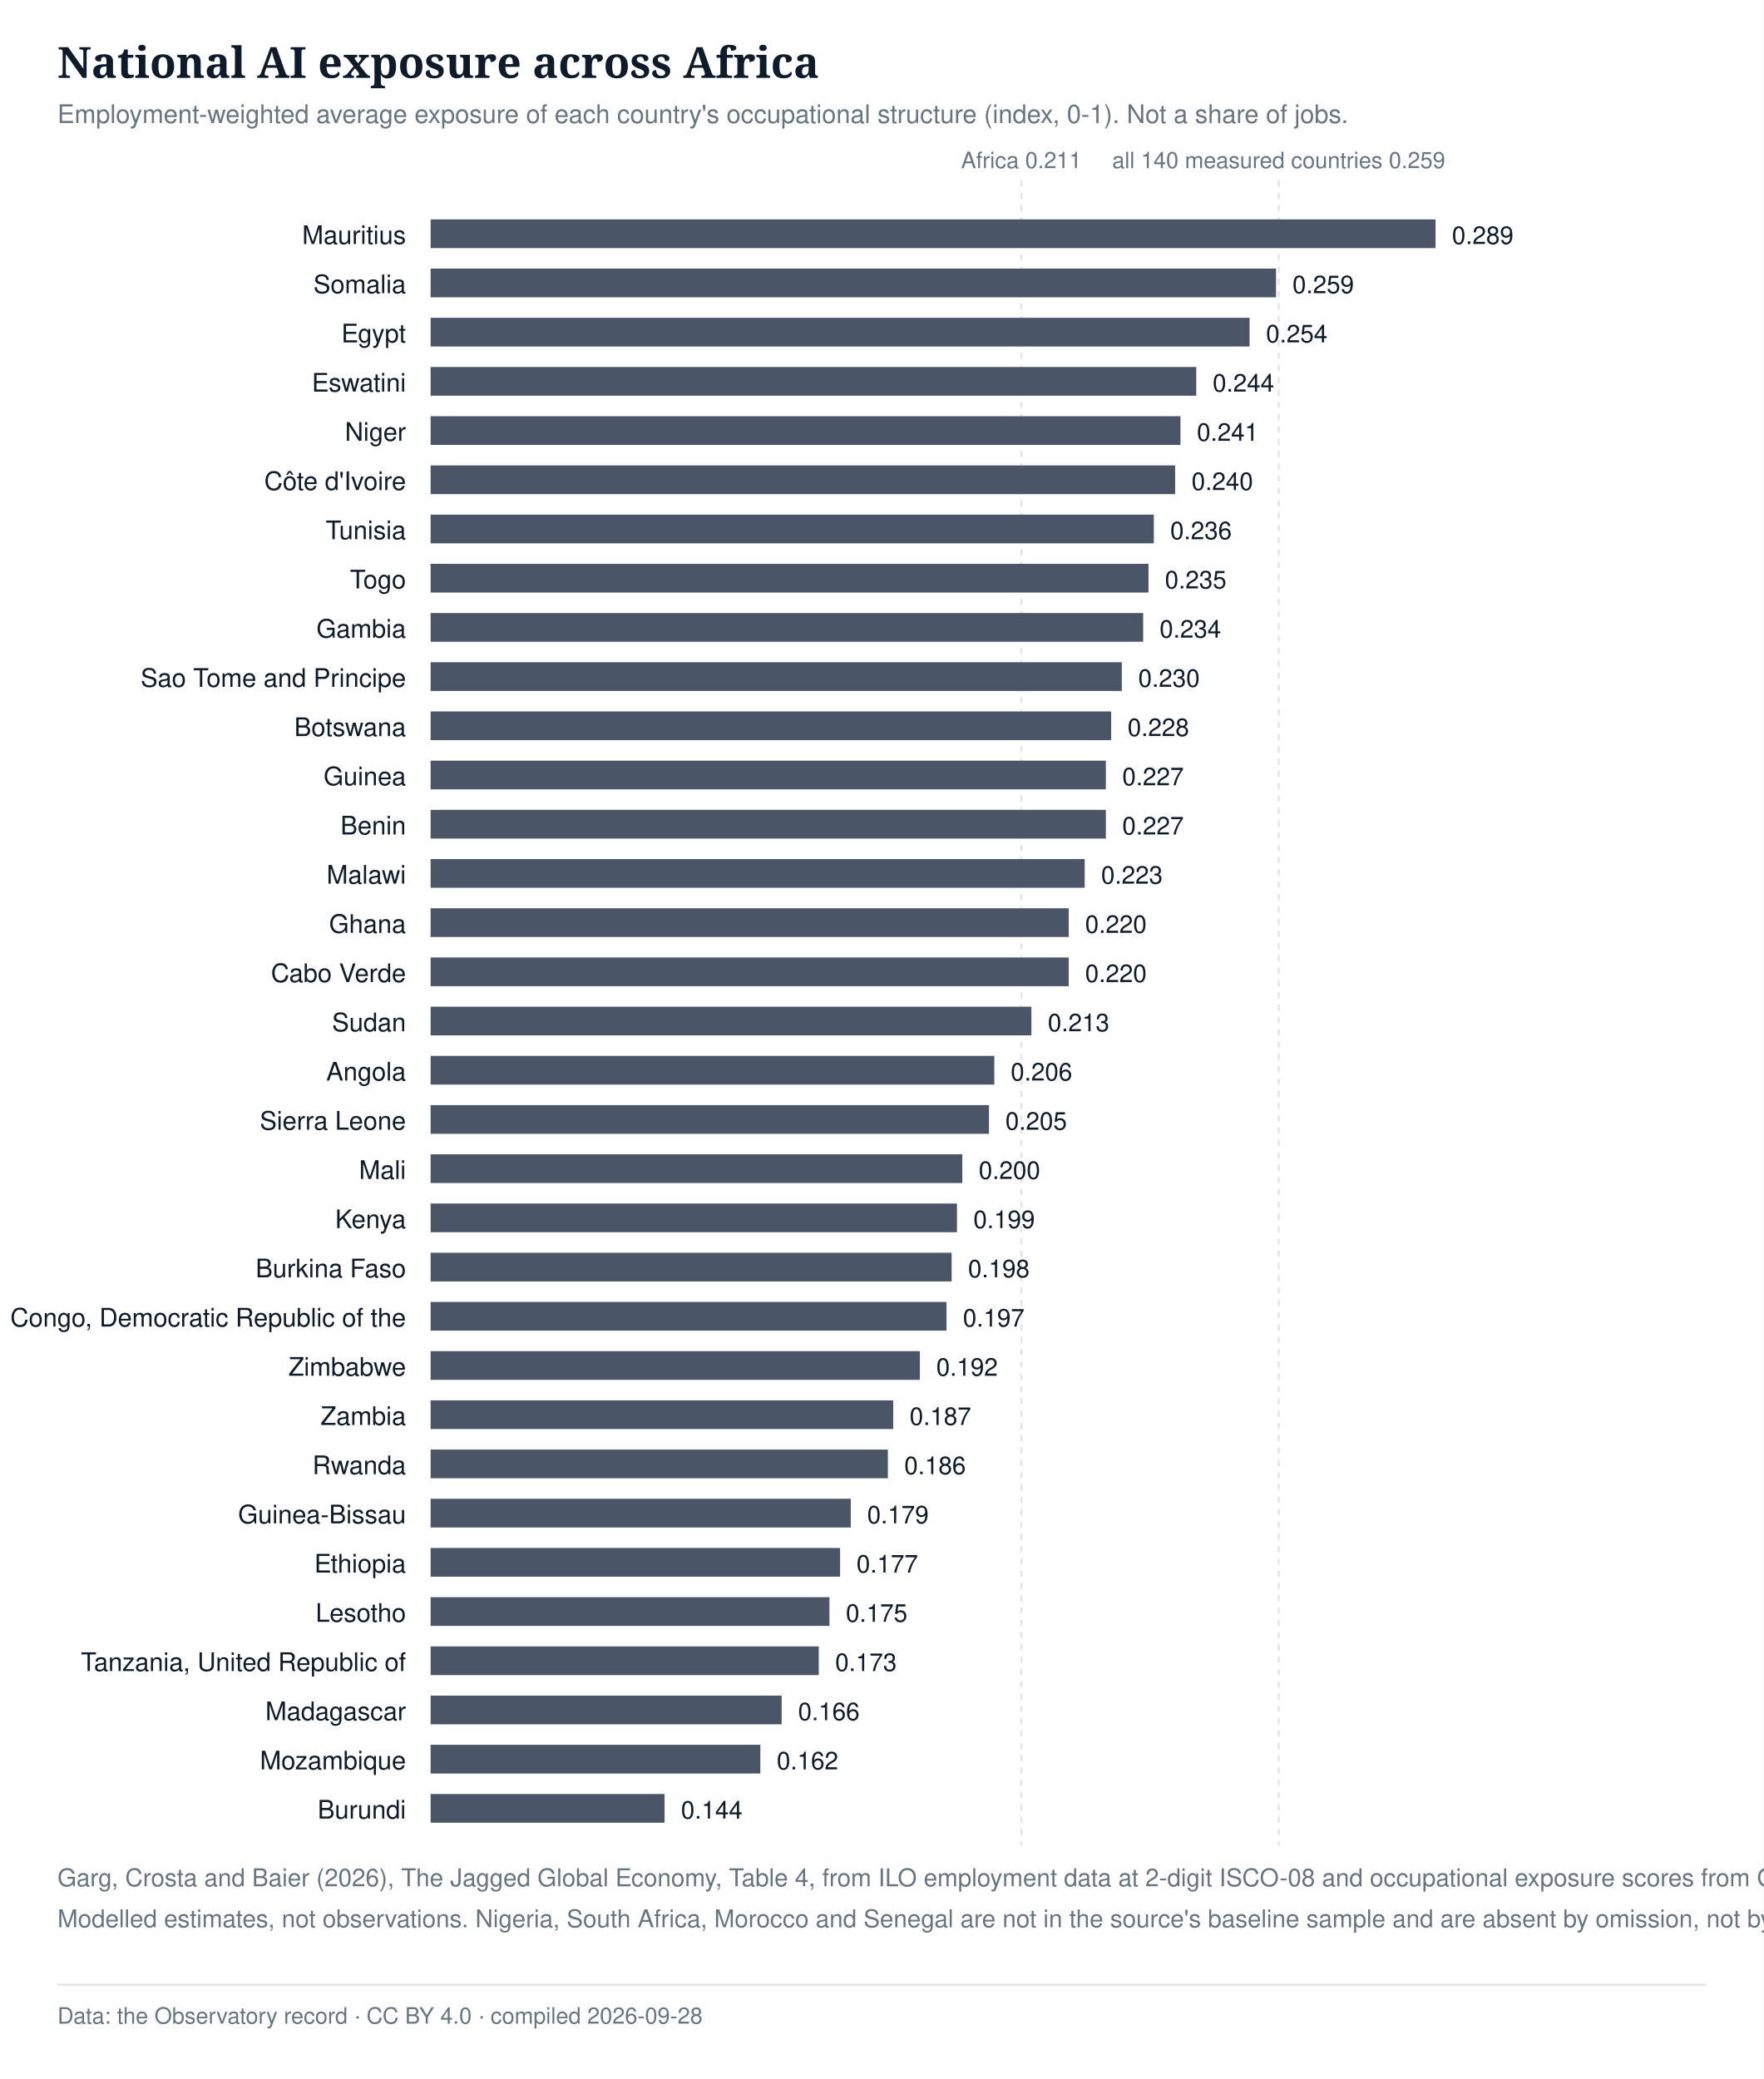
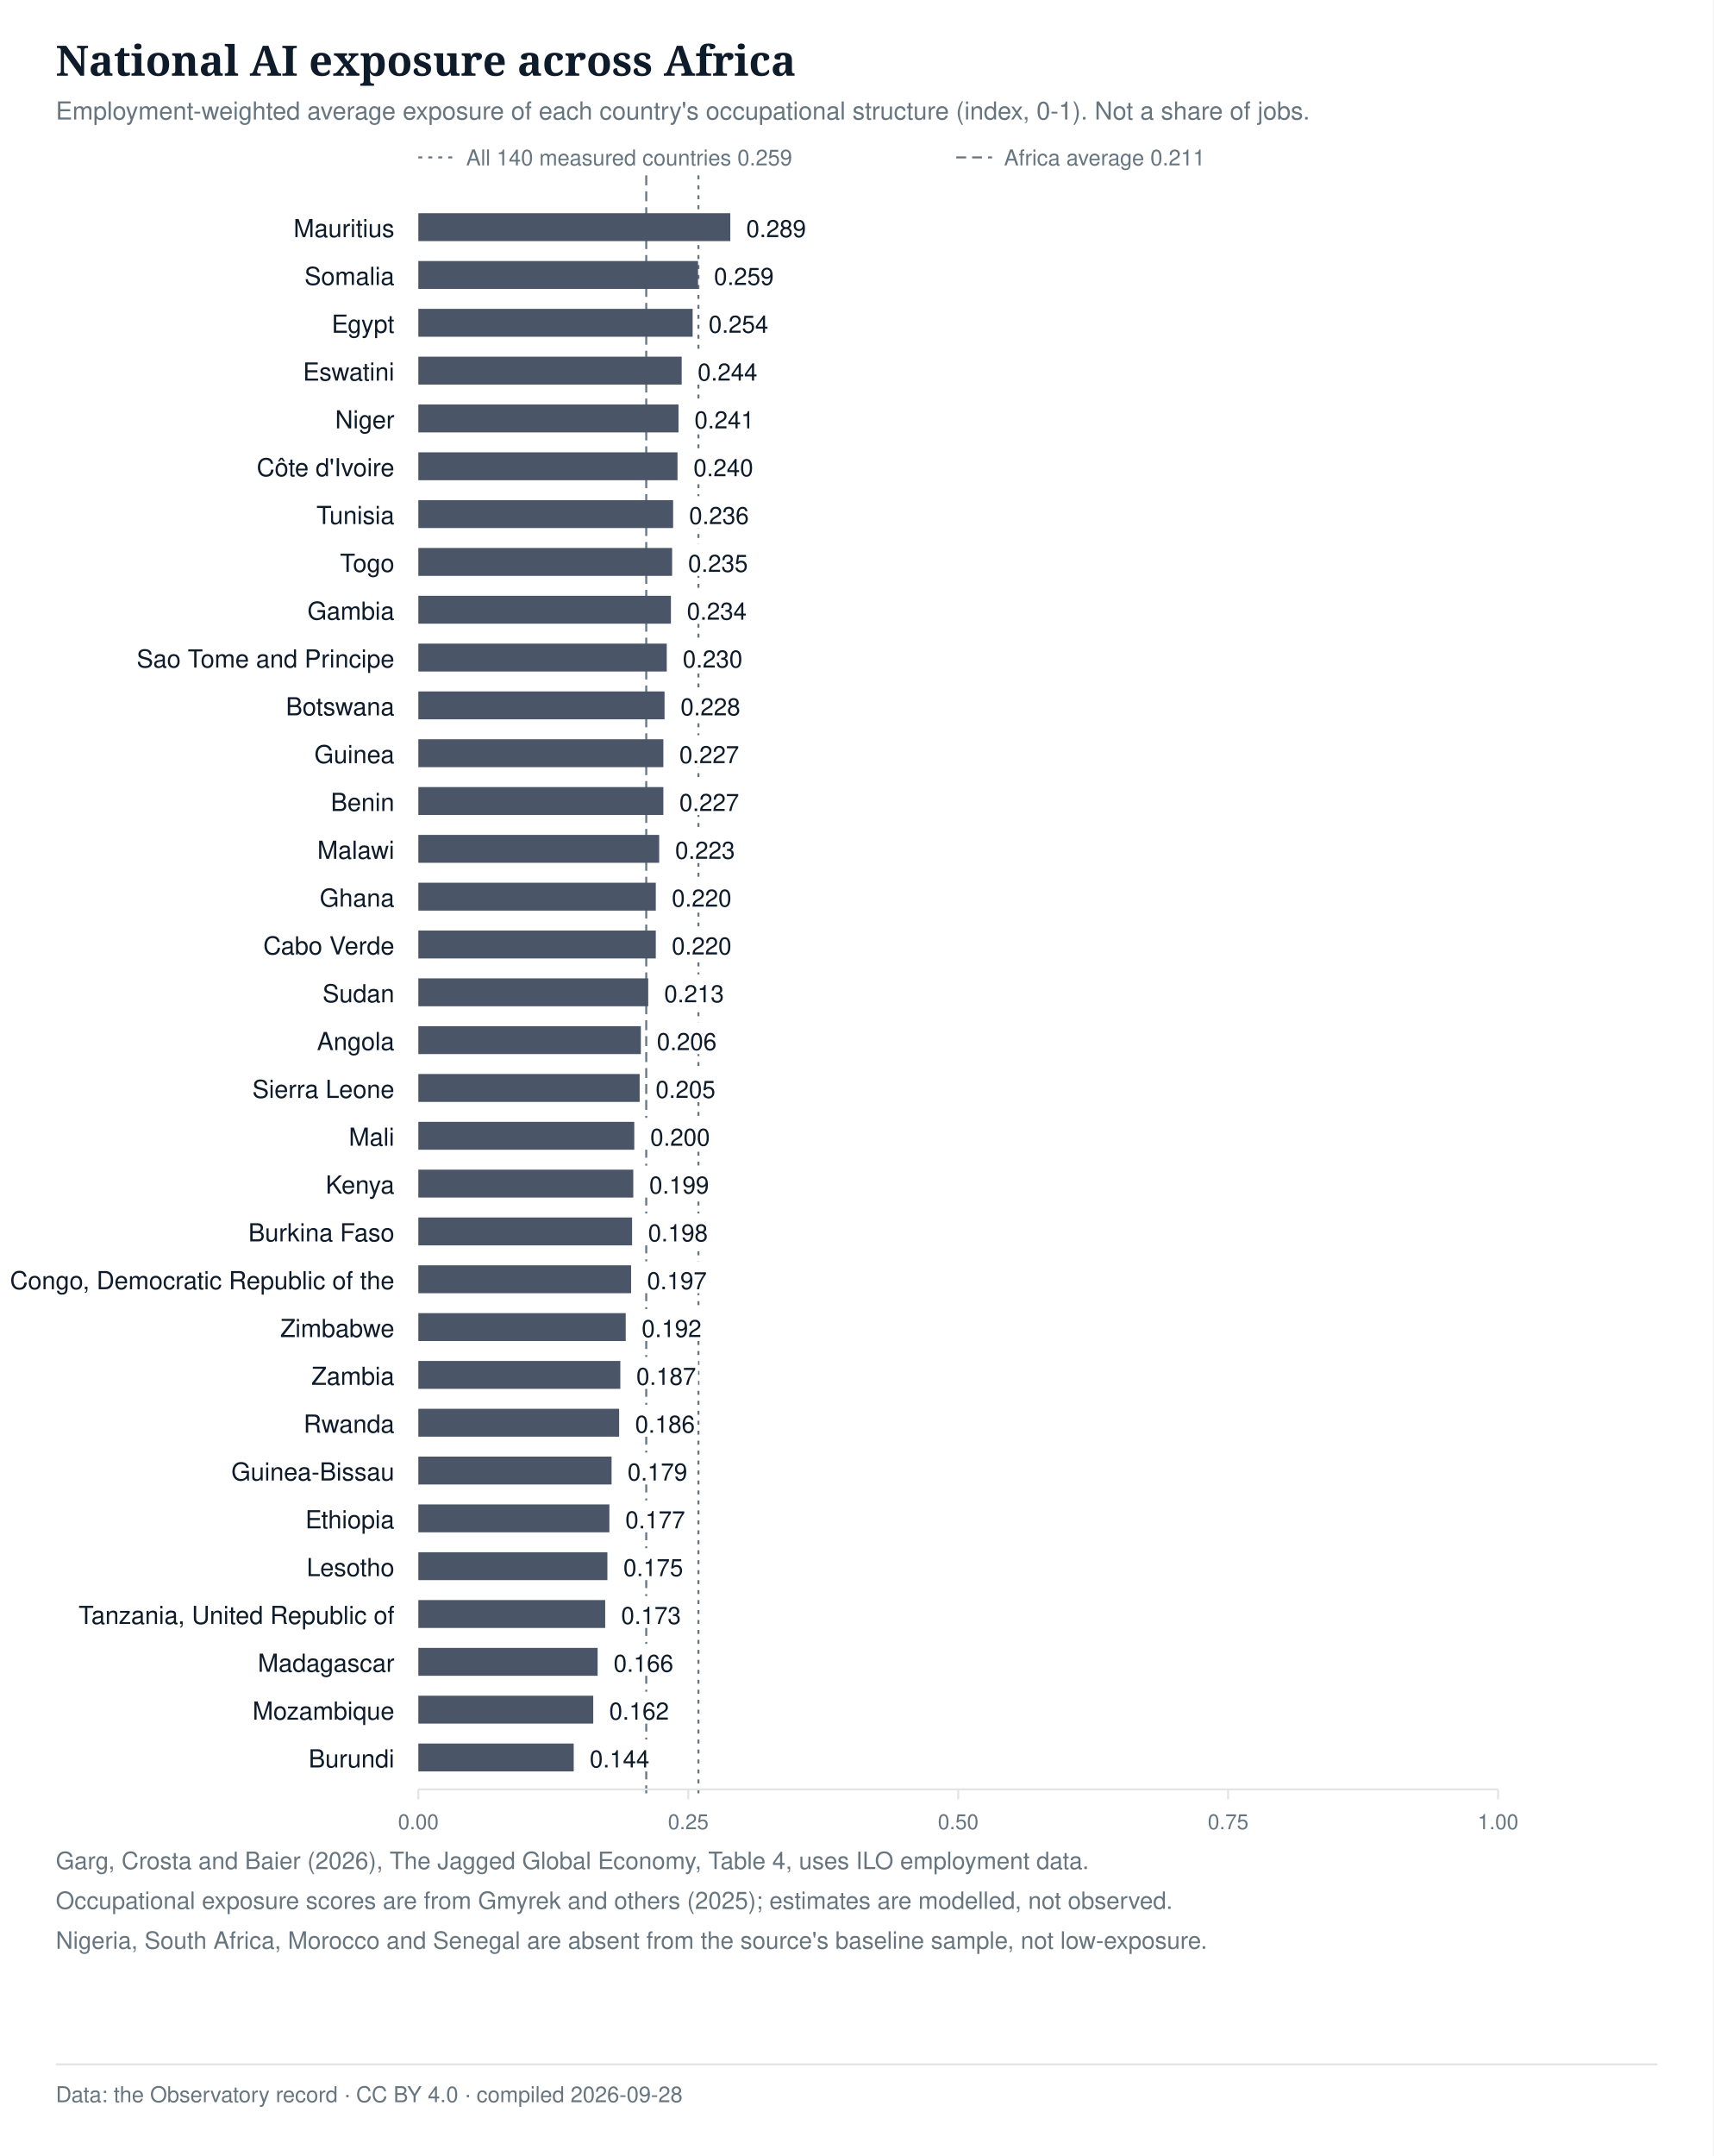
- <svg xmlns="http://www.w3.org/2000/svg" viewBox="0 0 860 1014" width="860" height="1014" role="img" aria-label="National AI exposure across 33 African countries. Mauritius is highest at 0.289 and Burundi lowest at 0.144, against an African average of 0.211 and an average of 0.259 across all 140 measured countries. The index is the employment-weighted average exposure of a country's occupational structure, not a share of jobs.">
-   <rect width="860" height="1014" fill="#FFFFFF" />
+ <svg xmlns="http://www.w3.org/2000/svg" viewBox="0 0 860 1082" width="860" height="1082" role="img" aria-label="National AI exposure across 33 African countries. Mauritius is highest at 0.289 and Burundi lowest at 0.144, against an African average of 0.211 and an average of 0.259 across all 140 measured countries. The index is the employment-weighted average exposure of a country's occupational structure, not a share of jobs.">
+   <rect width="860" height="1082" fill="#FFFFFF" />
  <text x="28" y="38" font-family="'Source Serif 4',Georgia,serif" font-size="21" font-weight="600" fill="#0D1B2A">National AI exposure across Africa</text>
  <text x="28" y="60.0" font-family="IBM Plex Sans,-apple-system,'Segoe UI',Helvetica,Arial,sans-serif" font-size="12.5" fill="#66757F">Employment-weighted average exposure of each country's occupational structure (index, 0-1). Not a share of jobs.</text>
-   <line x1="623.6" y1="88" x2="623.6" y2="900" stroke="#E2E5E2" stroke-width="1" stroke-dasharray="3 3" />
-   <text x="623.6" y="82" text-anchor="middle" font-family="IBM Plex Sans,-apple-system,'Segoe UI',Helvetica,Arial,sans-serif" font-size="11" fill="#66757F">all 140 measured countries 0.259</text>
-   <line x1="498.1" y1="88" x2="498.1" y2="900" stroke="#E2E5E2" stroke-width="1" stroke-dasharray="3 3" />
-   <text x="498.1" y="82" text-anchor="middle" font-family="IBM Plex Sans,-apple-system,'Segoe UI',Helvetica,Arial,sans-serif" font-size="11" fill="#66757F">Africa 0.211</text>
+   <line x1="350.6" y1="88" x2="350.6" y2="900" stroke="#66757F" stroke-width="1" stroke-dasharray="2 3" />
+   <line x1="210" y1="79" x2="228" y2="79" stroke="#66757F" stroke-width="1" stroke-dasharray="2 3" />
+   <text x="234" y="83" font-family="IBM Plex Sans,-apple-system,'Segoe UI',Helvetica,Arial,sans-serif" font-size="11" fill="#66757F">All 140 measured countries 0.259</text>
+   <line x1="324.4" y1="88" x2="324.4" y2="900" stroke="#66757F" stroke-width="1" stroke-dasharray="5 3" />
+   <line x1="480" y1="79" x2="498" y2="79" stroke="#66757F" stroke-width="1" stroke-dasharray="5 3" />
+   <text x="504" y="83" font-family="IBM Plex Sans,-apple-system,'Segoe UI',Helvetica,Arial,sans-serif" font-size="11" fill="#66757F">Africa average 0.211</text>
  <text x="198" y="119" text-anchor="end" font-family="IBM Plex Sans,-apple-system,'Segoe UI',Helvetica,Arial,sans-serif" font-size="12.5" fill="#0D1B2A">Mauritius</text>
-   <rect x="210" y="107" width="490.1" height="14" fill="#4a5568" />
-   <text x="708.1" y="119" font-family="IBM Plex Sans,-apple-system,'Segoe UI',Helvetica,Arial,sans-serif" font-size="12" fill="#0D1B2A">0.289</text>
+   <rect x="210" y="107" width="156.6" height="14" fill="#4a5568" />
+   <rect x="370.6" y="105" width="35" height="16" fill="#FFFFFF" />
+   <text x="374.6" y="119" font-family="IBM Plex Sans,-apple-system,'Segoe UI',Helvetica,Arial,sans-serif" font-size="12" fill="#0D1B2A">0.289</text>
  <text x="198" y="143" text-anchor="end" font-family="IBM Plex Sans,-apple-system,'Segoe UI',Helvetica,Arial,sans-serif" font-size="12.5" fill="#0D1B2A">Somalia</text>
-   <rect x="210" y="131" width="412.3" height="14" fill="#4a5568" />
-   <text x="630.3" y="143" font-family="IBM Plex Sans,-apple-system,'Segoe UI',Helvetica,Arial,sans-serif" font-size="12" fill="#0D1B2A">0.259</text>
+   <rect x="210" y="131" width="140.4" height="14" fill="#4a5568" />
+   <rect x="354.4" y="129" width="35" height="16" fill="#FFFFFF" />
+   <text x="358.4" y="143" font-family="IBM Plex Sans,-apple-system,'Segoe UI',Helvetica,Arial,sans-serif" font-size="12" fill="#0D1B2A">0.259</text>
  <text x="198" y="167" text-anchor="end" font-family="IBM Plex Sans,-apple-system,'Segoe UI',Helvetica,Arial,sans-serif" font-size="12.5" fill="#0D1B2A">Egypt</text>
-   <rect x="210" y="155" width="399.4" height="14" fill="#4a5568" />
-   <text x="617.4" y="167" font-family="IBM Plex Sans,-apple-system,'Segoe UI',Helvetica,Arial,sans-serif" font-size="12" fill="#0D1B2A">0.254</text>
+   <rect x="210" y="155" width="137.7" height="14" fill="#4a5568" />
+   <rect x="351.7" y="153" width="35" height="16" fill="#FFFFFF" />
+   <text x="355.7" y="167" font-family="IBM Plex Sans,-apple-system,'Segoe UI',Helvetica,Arial,sans-serif" font-size="12" fill="#0D1B2A">0.254</text>
  <text x="198" y="191" text-anchor="end" font-family="IBM Plex Sans,-apple-system,'Segoe UI',Helvetica,Arial,sans-serif" font-size="12.5" fill="#0D1B2A">Eswatini</text>
-   <rect x="210" y="179" width="373.4" height="14" fill="#4a5568" />
-   <text x="591.4" y="191" font-family="IBM Plex Sans,-apple-system,'Segoe UI',Helvetica,Arial,sans-serif" font-size="12" fill="#0D1B2A">0.244</text>
+   <rect x="210" y="179" width="132.2" height="14" fill="#4a5568" />
+   <rect x="346.2" y="177" width="35" height="16" fill="#FFFFFF" />
+   <text x="350.2" y="191" font-family="IBM Plex Sans,-apple-system,'Segoe UI',Helvetica,Arial,sans-serif" font-size="12" fill="#0D1B2A">0.244</text>
  <text x="198" y="215" text-anchor="end" font-family="IBM Plex Sans,-apple-system,'Segoe UI',Helvetica,Arial,sans-serif" font-size="12.5" fill="#0D1B2A">Niger</text>
-   <rect x="210" y="203" width="365.7" height="14" fill="#4a5568" />
-   <text x="583.7" y="215" font-family="IBM Plex Sans,-apple-system,'Segoe UI',Helvetica,Arial,sans-serif" font-size="12" fill="#0D1B2A">0.241</text>
+   <rect x="210" y="203" width="130.6" height="14" fill="#4a5568" />
+   <rect x="344.6" y="201" width="35" height="16" fill="#FFFFFF" />
+   <text x="348.6" y="215" font-family="IBM Plex Sans,-apple-system,'Segoe UI',Helvetica,Arial,sans-serif" font-size="12" fill="#0D1B2A">0.241</text>
  <text x="198" y="239" text-anchor="end" font-family="IBM Plex Sans,-apple-system,'Segoe UI',Helvetica,Arial,sans-serif" font-size="12.5" fill="#0D1B2A">Côte d'Ivoire</text>
-   <rect x="210" y="227" width="363.1" height="14" fill="#4a5568" />
-   <text x="581.1" y="239" font-family="IBM Plex Sans,-apple-system,'Segoe UI',Helvetica,Arial,sans-serif" font-size="12" fill="#0D1B2A">0.240</text>
+   <rect x="210" y="227" width="130.1" height="14" fill="#4a5568" />
+   <rect x="344.1" y="225" width="35" height="16" fill="#FFFFFF" />
+   <text x="348.1" y="239" font-family="IBM Plex Sans,-apple-system,'Segoe UI',Helvetica,Arial,sans-serif" font-size="12" fill="#0D1B2A">0.240</text>
  <text x="198" y="263" text-anchor="end" font-family="IBM Plex Sans,-apple-system,'Segoe UI',Helvetica,Arial,sans-serif" font-size="12.5" fill="#0D1B2A">Tunisia</text>
-   <rect x="210" y="251" width="352.7" height="14" fill="#4a5568" />
-   <text x="570.7" y="263" font-family="IBM Plex Sans,-apple-system,'Segoe UI',Helvetica,Arial,sans-serif" font-size="12" fill="#0D1B2A">0.236</text>
+   <rect x="210" y="251" width="127.9" height="14" fill="#4a5568" />
+   <rect x="341.9" y="249" width="35" height="16" fill="#FFFFFF" />
+   <text x="345.9" y="263" font-family="IBM Plex Sans,-apple-system,'Segoe UI',Helvetica,Arial,sans-serif" font-size="12" fill="#0D1B2A">0.236</text>
  <text x="198" y="287" text-anchor="end" font-family="IBM Plex Sans,-apple-system,'Segoe UI',Helvetica,Arial,sans-serif" font-size="12.5" fill="#0D1B2A">Togo</text>
-   <rect x="210" y="275" width="350.1" height="14" fill="#4a5568" />
-   <text x="568.1" y="287" font-family="IBM Plex Sans,-apple-system,'Segoe UI',Helvetica,Arial,sans-serif" font-size="12" fill="#0D1B2A">0.235</text>
+   <rect x="210" y="275" width="127.4" height="14" fill="#4a5568" />
+   <rect x="341.4" y="273" width="35" height="16" fill="#FFFFFF" />
+   <text x="345.4" y="287" font-family="IBM Plex Sans,-apple-system,'Segoe UI',Helvetica,Arial,sans-serif" font-size="12" fill="#0D1B2A">0.235</text>
  <text x="198" y="311" text-anchor="end" font-family="IBM Plex Sans,-apple-system,'Segoe UI',Helvetica,Arial,sans-serif" font-size="12.5" fill="#0D1B2A">Gambia</text>
-   <rect x="210" y="299" width="347.5" height="14" fill="#4a5568" />
-   <text x="565.5" y="311" font-family="IBM Plex Sans,-apple-system,'Segoe UI',Helvetica,Arial,sans-serif" font-size="12" fill="#0D1B2A">0.234</text>
+   <rect x="210" y="299" width="126.8" height="14" fill="#4a5568" />
+   <rect x="340.8" y="297" width="35" height="16" fill="#FFFFFF" />
+   <text x="344.8" y="311" font-family="IBM Plex Sans,-apple-system,'Segoe UI',Helvetica,Arial,sans-serif" font-size="12" fill="#0D1B2A">0.234</text>
  <text x="198" y="335" text-anchor="end" font-family="IBM Plex Sans,-apple-system,'Segoe UI',Helvetica,Arial,sans-serif" font-size="12.5" fill="#0D1B2A">Sao Tome and Principe</text>
-   <rect x="210" y="323" width="337.1" height="14" fill="#4a5568" />
-   <text x="555.1" y="335" font-family="IBM Plex Sans,-apple-system,'Segoe UI',Helvetica,Arial,sans-serif" font-size="12" fill="#0D1B2A">0.230</text>
+   <rect x="210" y="323" width="124.7" height="14" fill="#4a5568" />
+   <rect x="338.7" y="321" width="35" height="16" fill="#FFFFFF" />
+   <text x="342.7" y="335" font-family="IBM Plex Sans,-apple-system,'Segoe UI',Helvetica,Arial,sans-serif" font-size="12" fill="#0D1B2A">0.230</text>
  <text x="198" y="359" text-anchor="end" font-family="IBM Plex Sans,-apple-system,'Segoe UI',Helvetica,Arial,sans-serif" font-size="12.5" fill="#0D1B2A">Botswana</text>
-   <rect x="210" y="347" width="331.9" height="14" fill="#4a5568" />
-   <text x="549.9" y="359" font-family="IBM Plex Sans,-apple-system,'Segoe UI',Helvetica,Arial,sans-serif" font-size="12" fill="#0D1B2A">0.228</text>
+   <rect x="210" y="347" width="123.6" height="14" fill="#4a5568" />
+   <rect x="337.6" y="345" width="35" height="16" fill="#FFFFFF" />
+   <text x="341.6" y="359" font-family="IBM Plex Sans,-apple-system,'Segoe UI',Helvetica,Arial,sans-serif" font-size="12" fill="#0D1B2A">0.228</text>
  <text x="198" y="383" text-anchor="end" font-family="IBM Plex Sans,-apple-system,'Segoe UI',Helvetica,Arial,sans-serif" font-size="12.5" fill="#0D1B2A">Guinea</text>
-   <rect x="210" y="371" width="329.3" height="14" fill="#4a5568" />
-   <text x="547.3" y="383" font-family="IBM Plex Sans,-apple-system,'Segoe UI',Helvetica,Arial,sans-serif" font-size="12" fill="#0D1B2A">0.227</text>
+   <rect x="210" y="371" width="123.0" height="14" fill="#4a5568" />
+   <rect x="337.0" y="369" width="35" height="16" fill="#FFFFFF" />
+   <text x="341.0" y="383" font-family="IBM Plex Sans,-apple-system,'Segoe UI',Helvetica,Arial,sans-serif" font-size="12" fill="#0D1B2A">0.227</text>
  <text x="198" y="407" text-anchor="end" font-family="IBM Plex Sans,-apple-system,'Segoe UI',Helvetica,Arial,sans-serif" font-size="12.5" fill="#0D1B2A">Benin</text>
-   <rect x="210" y="395" width="329.3" height="14" fill="#4a5568" />
-   <text x="547.3" y="407" font-family="IBM Plex Sans,-apple-system,'Segoe UI',Helvetica,Arial,sans-serif" font-size="12" fill="#0D1B2A">0.227</text>
+   <rect x="210" y="395" width="123.0" height="14" fill="#4a5568" />
+   <rect x="337.0" y="393" width="35" height="16" fill="#FFFFFF" />
+   <text x="341.0" y="407" font-family="IBM Plex Sans,-apple-system,'Segoe UI',Helvetica,Arial,sans-serif" font-size="12" fill="#0D1B2A">0.227</text>
  <text x="198" y="431" text-anchor="end" font-family="IBM Plex Sans,-apple-system,'Segoe UI',Helvetica,Arial,sans-serif" font-size="12.5" fill="#0D1B2A">Malawi</text>
-   <rect x="210" y="419" width="319.0" height="14" fill="#4a5568" />
-   <text x="537.0" y="431" font-family="IBM Plex Sans,-apple-system,'Segoe UI',Helvetica,Arial,sans-serif" font-size="12" fill="#0D1B2A">0.223</text>
+   <rect x="210" y="419" width="120.9" height="14" fill="#4a5568" />
+   <rect x="334.9" y="417" width="35" height="16" fill="#FFFFFF" />
+   <text x="338.9" y="431" font-family="IBM Plex Sans,-apple-system,'Segoe UI',Helvetica,Arial,sans-serif" font-size="12" fill="#0D1B2A">0.223</text>
  <text x="198" y="455" text-anchor="end" font-family="IBM Plex Sans,-apple-system,'Segoe UI',Helvetica,Arial,sans-serif" font-size="12.5" fill="#0D1B2A">Ghana</text>
-   <rect x="210" y="443" width="311.2" height="14" fill="#4a5568" />
-   <text x="529.2" y="455" font-family="IBM Plex Sans,-apple-system,'Segoe UI',Helvetica,Arial,sans-serif" font-size="12" fill="#0D1B2A">0.220</text>
+   <rect x="210" y="443" width="119.2" height="14" fill="#4a5568" />
+   <rect x="333.2" y="441" width="35" height="16" fill="#FFFFFF" />
+   <text x="337.2" y="455" font-family="IBM Plex Sans,-apple-system,'Segoe UI',Helvetica,Arial,sans-serif" font-size="12" fill="#0D1B2A">0.220</text>
  <text x="198" y="479" text-anchor="end" font-family="IBM Plex Sans,-apple-system,'Segoe UI',Helvetica,Arial,sans-serif" font-size="12.5" fill="#0D1B2A">Cabo Verde</text>
-   <rect x="210" y="467" width="311.2" height="14" fill="#4a5568" />
-   <text x="529.2" y="479" font-family="IBM Plex Sans,-apple-system,'Segoe UI',Helvetica,Arial,sans-serif" font-size="12" fill="#0D1B2A">0.220</text>
+   <rect x="210" y="467" width="119.2" height="14" fill="#4a5568" />
+   <rect x="333.2" y="465" width="35" height="16" fill="#FFFFFF" />
+   <text x="337.2" y="479" font-family="IBM Plex Sans,-apple-system,'Segoe UI',Helvetica,Arial,sans-serif" font-size="12" fill="#0D1B2A">0.220</text>
  <text x="198" y="503" text-anchor="end" font-family="IBM Plex Sans,-apple-system,'Segoe UI',Helvetica,Arial,sans-serif" font-size="12.5" fill="#0D1B2A">Sudan</text>
-   <rect x="210" y="491" width="293.0" height="14" fill="#4a5568" />
-   <text x="511.0" y="503" font-family="IBM Plex Sans,-apple-system,'Segoe UI',Helvetica,Arial,sans-serif" font-size="12" fill="#0D1B2A">0.213</text>
+   <rect x="210" y="491" width="115.4" height="14" fill="#4a5568" />
+   <rect x="329.4" y="489" width="35" height="16" fill="#FFFFFF" />
+   <text x="333.4" y="503" font-family="IBM Plex Sans,-apple-system,'Segoe UI',Helvetica,Arial,sans-serif" font-size="12" fill="#0D1B2A">0.213</text>
  <text x="198" y="527" text-anchor="end" font-family="IBM Plex Sans,-apple-system,'Segoe UI',Helvetica,Arial,sans-serif" font-size="12.5" fill="#0D1B2A">Angola</text>
-   <rect x="210" y="515" width="274.9" height="14" fill="#4a5568" />
-   <text x="492.9" y="527" font-family="IBM Plex Sans,-apple-system,'Segoe UI',Helvetica,Arial,sans-serif" font-size="12" fill="#0D1B2A">0.206</text>
+   <rect x="210" y="515" width="111.7" height="14" fill="#4a5568" />
+   <rect x="325.7" y="513" width="35" height="16" fill="#FFFFFF" />
+   <text x="329.7" y="527" font-family="IBM Plex Sans,-apple-system,'Segoe UI',Helvetica,Arial,sans-serif" font-size="12" fill="#0D1B2A">0.206</text>
  <text x="198" y="551" text-anchor="end" font-family="IBM Plex Sans,-apple-system,'Segoe UI',Helvetica,Arial,sans-serif" font-size="12.5" fill="#0D1B2A">Sierra Leone</text>
-   <rect x="210" y="539" width="272.3" height="14" fill="#4a5568" />
-   <text x="490.3" y="551" font-family="IBM Plex Sans,-apple-system,'Segoe UI',Helvetica,Arial,sans-serif" font-size="12" fill="#0D1B2A">0.205</text>
+   <rect x="210" y="539" width="111.1" height="14" fill="#4a5568" />
+   <rect x="325.1" y="537" width="35" height="16" fill="#FFFFFF" />
+   <text x="329.1" y="551" font-family="IBM Plex Sans,-apple-system,'Segoe UI',Helvetica,Arial,sans-serif" font-size="12" fill="#0D1B2A">0.205</text>
  <text x="198" y="575" text-anchor="end" font-family="IBM Plex Sans,-apple-system,'Segoe UI',Helvetica,Arial,sans-serif" font-size="12.5" fill="#0D1B2A">Mali</text>
-   <rect x="210" y="563" width="259.3" height="14" fill="#4a5568" />
-   <text x="477.3" y="575" font-family="IBM Plex Sans,-apple-system,'Segoe UI',Helvetica,Arial,sans-serif" font-size="12" fill="#0D1B2A">0.200</text>
+   <rect x="210" y="563" width="108.4" height="14" fill="#4a5568" />
+   <rect x="322.4" y="561" width="35" height="16" fill="#FFFFFF" />
+   <text x="326.4" y="575" font-family="IBM Plex Sans,-apple-system,'Segoe UI',Helvetica,Arial,sans-serif" font-size="12" fill="#0D1B2A">0.200</text>
  <text x="198" y="599" text-anchor="end" font-family="IBM Plex Sans,-apple-system,'Segoe UI',Helvetica,Arial,sans-serif" font-size="12.5" fill="#0D1B2A">Kenya</text>
-   <rect x="210" y="587" width="256.7" height="14" fill="#4a5568" />
-   <text x="474.7" y="599" font-family="IBM Plex Sans,-apple-system,'Segoe UI',Helvetica,Arial,sans-serif" font-size="12" fill="#0D1B2A">0.199</text>
+   <rect x="210" y="587" width="107.9" height="14" fill="#4a5568" />
+   <rect x="321.9" y="585" width="35" height="16" fill="#FFFFFF" />
+   <text x="325.9" y="599" font-family="IBM Plex Sans,-apple-system,'Segoe UI',Helvetica,Arial,sans-serif" font-size="12" fill="#0D1B2A">0.199</text>
  <text x="198" y="623" text-anchor="end" font-family="IBM Plex Sans,-apple-system,'Segoe UI',Helvetica,Arial,sans-serif" font-size="12.5" fill="#0D1B2A">Burkina Faso</text>
-   <rect x="210" y="611" width="254.1" height="14" fill="#4a5568" />
-   <text x="472.1" y="623" font-family="IBM Plex Sans,-apple-system,'Segoe UI',Helvetica,Arial,sans-serif" font-size="12" fill="#0D1B2A">0.198</text>
+   <rect x="210" y="611" width="107.3" height="14" fill="#4a5568" />
+   <rect x="321.3" y="609" width="35" height="16" fill="#FFFFFF" />
+   <text x="325.3" y="623" font-family="IBM Plex Sans,-apple-system,'Segoe UI',Helvetica,Arial,sans-serif" font-size="12" fill="#0D1B2A">0.198</text>
  <text x="198" y="647" text-anchor="end" font-family="IBM Plex Sans,-apple-system,'Segoe UI',Helvetica,Arial,sans-serif" font-size="12.5" fill="#0D1B2A">Congo, Democratic Republic of the</text>
-   <rect x="210" y="635" width="251.6" height="14" fill="#4a5568" />
-   <text x="469.6" y="647" font-family="IBM Plex Sans,-apple-system,'Segoe UI',Helvetica,Arial,sans-serif" font-size="12" fill="#0D1B2A">0.197</text>
+   <rect x="210" y="635" width="106.8" height="14" fill="#4a5568" />
+   <rect x="320.8" y="633" width="35" height="16" fill="#FFFFFF" />
+   <text x="324.8" y="647" font-family="IBM Plex Sans,-apple-system,'Segoe UI',Helvetica,Arial,sans-serif" font-size="12" fill="#0D1B2A">0.197</text>
  <text x="198" y="671" text-anchor="end" font-family="IBM Plex Sans,-apple-system,'Segoe UI',Helvetica,Arial,sans-serif" font-size="12.5" fill="#0D1B2A">Zimbabwe</text>
-   <rect x="210" y="659" width="238.6" height="14" fill="#4a5568" />
-   <text x="456.6" y="671" font-family="IBM Plex Sans,-apple-system,'Segoe UI',Helvetica,Arial,sans-serif" font-size="12" fill="#0D1B2A">0.192</text>
+   <rect x="210" y="659" width="104.1" height="14" fill="#4a5568" />
+   <rect x="318.1" y="657" width="35" height="16" fill="#FFFFFF" />
+   <text x="322.1" y="671" font-family="IBM Plex Sans,-apple-system,'Segoe UI',Helvetica,Arial,sans-serif" font-size="12" fill="#0D1B2A">0.192</text>
  <text x="198" y="695" text-anchor="end" font-family="IBM Plex Sans,-apple-system,'Segoe UI',Helvetica,Arial,sans-serif" font-size="12.5" fill="#0D1B2A">Zambia</text>
-   <rect x="210" y="683" width="225.6" height="14" fill="#4a5568" />
-   <text x="443.6" y="695" font-family="IBM Plex Sans,-apple-system,'Segoe UI',Helvetica,Arial,sans-serif" font-size="12" fill="#0D1B2A">0.187</text>
+   <rect x="210" y="683" width="101.4" height="14" fill="#4a5568" />
+   <rect x="315.4" y="681" width="35" height="16" fill="#FFFFFF" />
+   <text x="319.4" y="695" font-family="IBM Plex Sans,-apple-system,'Segoe UI',Helvetica,Arial,sans-serif" font-size="12" fill="#0D1B2A">0.187</text>
  <text x="198" y="719" text-anchor="end" font-family="IBM Plex Sans,-apple-system,'Segoe UI',Helvetica,Arial,sans-serif" font-size="12.5" fill="#0D1B2A">Rwanda</text>
-   <rect x="210" y="707" width="223.0" height="14" fill="#4a5568" />
-   <text x="441.0" y="719" font-family="IBM Plex Sans,-apple-system,'Segoe UI',Helvetica,Arial,sans-serif" font-size="12" fill="#0D1B2A">0.186</text>
+   <rect x="210" y="707" width="100.8" height="14" fill="#4a5568" />
+   <rect x="314.8" y="705" width="35" height="16" fill="#FFFFFF" />
+   <text x="318.8" y="719" font-family="IBM Plex Sans,-apple-system,'Segoe UI',Helvetica,Arial,sans-serif" font-size="12" fill="#0D1B2A">0.186</text>
  <text x="198" y="743" text-anchor="end" font-family="IBM Plex Sans,-apple-system,'Segoe UI',Helvetica,Arial,sans-serif" font-size="12.5" fill="#0D1B2A">Guinea-Bissau</text>
-   <rect x="210" y="731" width="204.9" height="14" fill="#4a5568" />
-   <text x="422.9" y="743" font-family="IBM Plex Sans,-apple-system,'Segoe UI',Helvetica,Arial,sans-serif" font-size="12" fill="#0D1B2A">0.179</text>
+   <rect x="210" y="731" width="97.0" height="14" fill="#4a5568" />
+   <rect x="311.0" y="729" width="35" height="16" fill="#FFFFFF" />
+   <text x="315.0" y="743" font-family="IBM Plex Sans,-apple-system,'Segoe UI',Helvetica,Arial,sans-serif" font-size="12" fill="#0D1B2A">0.179</text>
  <text x="198" y="767" text-anchor="end" font-family="IBM Plex Sans,-apple-system,'Segoe UI',Helvetica,Arial,sans-serif" font-size="12.5" fill="#0D1B2A">Ethiopia</text>
-   <rect x="210" y="755" width="199.7" height="14" fill="#4a5568" />
-   <text x="417.7" y="767" font-family="IBM Plex Sans,-apple-system,'Segoe UI',Helvetica,Arial,sans-serif" font-size="12" fill="#0D1B2A">0.177</text>
+   <rect x="210" y="755" width="95.9" height="14" fill="#4a5568" />
+   <rect x="309.9" y="753" width="35" height="16" fill="#FFFFFF" />
+   <text x="313.9" y="767" font-family="IBM Plex Sans,-apple-system,'Segoe UI',Helvetica,Arial,sans-serif" font-size="12" fill="#0D1B2A">0.177</text>
  <text x="198" y="791" text-anchor="end" font-family="IBM Plex Sans,-apple-system,'Segoe UI',Helvetica,Arial,sans-serif" font-size="12.5" fill="#0D1B2A">Lesotho</text>
-   <rect x="210" y="779" width="194.5" height="14" fill="#4a5568" />
-   <text x="412.5" y="791" font-family="IBM Plex Sans,-apple-system,'Segoe UI',Helvetica,Arial,sans-serif" font-size="12" fill="#0D1B2A">0.175</text>
+   <rect x="210" y="779" width="94.9" height="14" fill="#4a5568" />
+   <rect x="308.9" y="777" width="35" height="16" fill="#FFFFFF" />
+   <text x="312.9" y="791" font-family="IBM Plex Sans,-apple-system,'Segoe UI',Helvetica,Arial,sans-serif" font-size="12" fill="#0D1B2A">0.175</text>
  <text x="198" y="815" text-anchor="end" font-family="IBM Plex Sans,-apple-system,'Segoe UI',Helvetica,Arial,sans-serif" font-size="12.5" fill="#0D1B2A">Tanzania, United Republic of</text>
-   <rect x="210" y="803" width="189.3" height="14" fill="#4a5568" />
-   <text x="407.3" y="815" font-family="IBM Plex Sans,-apple-system,'Segoe UI',Helvetica,Arial,sans-serif" font-size="12" fill="#0D1B2A">0.173</text>
+   <rect x="210" y="803" width="93.8" height="14" fill="#4a5568" />
+   <rect x="307.8" y="801" width="35" height="16" fill="#FFFFFF" />
+   <text x="311.8" y="815" font-family="IBM Plex Sans,-apple-system,'Segoe UI',Helvetica,Arial,sans-serif" font-size="12" fill="#0D1B2A">0.173</text>
  <text x="198" y="839" text-anchor="end" font-family="IBM Plex Sans,-apple-system,'Segoe UI',Helvetica,Arial,sans-serif" font-size="12.5" fill="#0D1B2A">Madagascar</text>
-   <rect x="210" y="827" width="171.2" height="14" fill="#4a5568" />
-   <text x="389.2" y="839" font-family="IBM Plex Sans,-apple-system,'Segoe UI',Helvetica,Arial,sans-serif" font-size="12" fill="#0D1B2A">0.166</text>
+   <rect x="210" y="827" width="90.0" height="14" fill="#4a5568" />
+   <rect x="304.0" y="825" width="35" height="16" fill="#FFFFFF" />
+   <text x="308.0" y="839" font-family="IBM Plex Sans,-apple-system,'Segoe UI',Helvetica,Arial,sans-serif" font-size="12" fill="#0D1B2A">0.166</text>
  <text x="198" y="863" text-anchor="end" font-family="IBM Plex Sans,-apple-system,'Segoe UI',Helvetica,Arial,sans-serif" font-size="12.5" fill="#0D1B2A">Mozambique</text>
-   <rect x="210" y="851" width="160.8" height="14" fill="#4a5568" />
-   <text x="378.8" y="863" font-family="IBM Plex Sans,-apple-system,'Segoe UI',Helvetica,Arial,sans-serif" font-size="12" fill="#0D1B2A">0.162</text>
+   <rect x="210" y="851" width="87.8" height="14" fill="#4a5568" />
+   <rect x="301.8" y="849" width="35" height="16" fill="#FFFFFF" />
+   <text x="305.8" y="863" font-family="IBM Plex Sans,-apple-system,'Segoe UI',Helvetica,Arial,sans-serif" font-size="12" fill="#0D1B2A">0.162</text>
  <text x="198" y="887" text-anchor="end" font-family="IBM Plex Sans,-apple-system,'Segoe UI',Helvetica,Arial,sans-serif" font-size="12.5" fill="#0D1B2A">Burundi</text>
-   <rect x="210" y="875" width="114.1" height="14" fill="#4a5568" />
-   <text x="332.1" y="887" font-family="IBM Plex Sans,-apple-system,'Segoe UI',Helvetica,Arial,sans-serif" font-size="12" fill="#0D1B2A">0.144</text>
-   <text x="28" y="920" font-family="IBM Plex Sans,-apple-system,'Segoe UI',Helvetica,Arial,sans-serif" font-size="12" fill="#66757F">Garg, Crosta and Baier (2026), The Jagged Global Economy, Table 4, from ILO employment data at 2-digit ISCO-08 and occupational exposure scores from Gmyrek and others (2025).</text>
-   <text x="28" y="940" font-family="IBM Plex Sans,-apple-system,'Segoe UI',Helvetica,Arial,sans-serif" font-size="12" fill="#66757F">Modelled estimates, not observations. Nigeria, South Africa, Morocco and Senegal are not in the source's baseline sample and are absent by omission, not by low exposure.</text>
-   <line x1="28" y1="968" x2="832" y2="968" stroke="#E2E5E2" />
-   <text x="28" y="987" font-family="IBM Plex Sans,-apple-system,'Segoe UI',Helvetica,Arial,sans-serif" font-size="11" fill="#66757F">Data: the Observatory record · CC BY 4.0 · compiled 2026-09-28</text>
+   <rect x="210" y="875" width="78.0" height="14" fill="#4a5568" />
+   <rect x="292.0" y="873" width="35" height="16" fill="#FFFFFF" />
+   <text x="296.0" y="887" font-family="IBM Plex Sans,-apple-system,'Segoe UI',Helvetica,Arial,sans-serif" font-size="12" fill="#0D1B2A">0.144</text>
+   <line x1="210" y1="898" x2="752" y2="898" stroke="#E2E5E2" />
+   <line x1="210.0" y1="898" x2="210.0" y2="903" stroke="#E2E5E2" />
+   <text x="210.0" y="918" text-anchor="middle" font-family="IBM Plex Sans,-apple-system,'Segoe UI',Helvetica,Arial,sans-serif" font-size="10.5" fill="#66757F">0.00</text>
+   <line x1="345.5" y1="898" x2="345.5" y2="903" stroke="#E2E5E2" />
+   <text x="345.5" y="918" text-anchor="middle" font-family="IBM Plex Sans,-apple-system,'Segoe UI',Helvetica,Arial,sans-serif" font-size="10.5" fill="#66757F">0.25</text>
+   <line x1="481.0" y1="898" x2="481.0" y2="903" stroke="#E2E5E2" />
+   <text x="481.0" y="918" text-anchor="middle" font-family="IBM Plex Sans,-apple-system,'Segoe UI',Helvetica,Arial,sans-serif" font-size="10.5" fill="#66757F">0.50</text>
+   <line x1="616.5" y1="898" x2="616.5" y2="903" stroke="#E2E5E2" />
+   <text x="616.5" y="918" text-anchor="middle" font-family="IBM Plex Sans,-apple-system,'Segoe UI',Helvetica,Arial,sans-serif" font-size="10.5" fill="#66757F">0.75</text>
+   <line x1="752.0" y1="898" x2="752.0" y2="903" stroke="#E2E5E2" />
+   <text x="752.0" y="918" text-anchor="middle" font-family="IBM Plex Sans,-apple-system,'Segoe UI',Helvetica,Arial,sans-serif" font-size="10.5" fill="#66757F">1.00</text>
+   <text x="28" y="938" font-family="IBM Plex Sans,-apple-system,'Segoe UI',Helvetica,Arial,sans-serif" font-size="12" fill="#66757F">Garg, Crosta and Baier (2026), The Jagged Global Economy, Table 4, uses ILO employment data.</text>
+   <text x="28" y="958" font-family="IBM Plex Sans,-apple-system,'Segoe UI',Helvetica,Arial,sans-serif" font-size="12" fill="#66757F">Occupational exposure scores are from Gmyrek and others (2025); estimates are modelled, not observed.</text>
+   <text x="28" y="978" font-family="IBM Plex Sans,-apple-system,'Segoe UI',Helvetica,Arial,sans-serif" font-size="12" fill="#66757F">Nigeria, South Africa, Morocco and Senegal are absent from the source's baseline sample, not low-exposure.</text>
+   <line x1="28" y1="1036" x2="832" y2="1036" stroke="#E2E5E2" />
+   <text x="28" y="1055" font-family="IBM Plex Sans,-apple-system,'Segoe UI',Helvetica,Arial,sans-serif" font-size="11" fill="#66757F">Data: the Observatory record · CC BY 4.0 · compiled 2026-09-28</text>
</svg>
